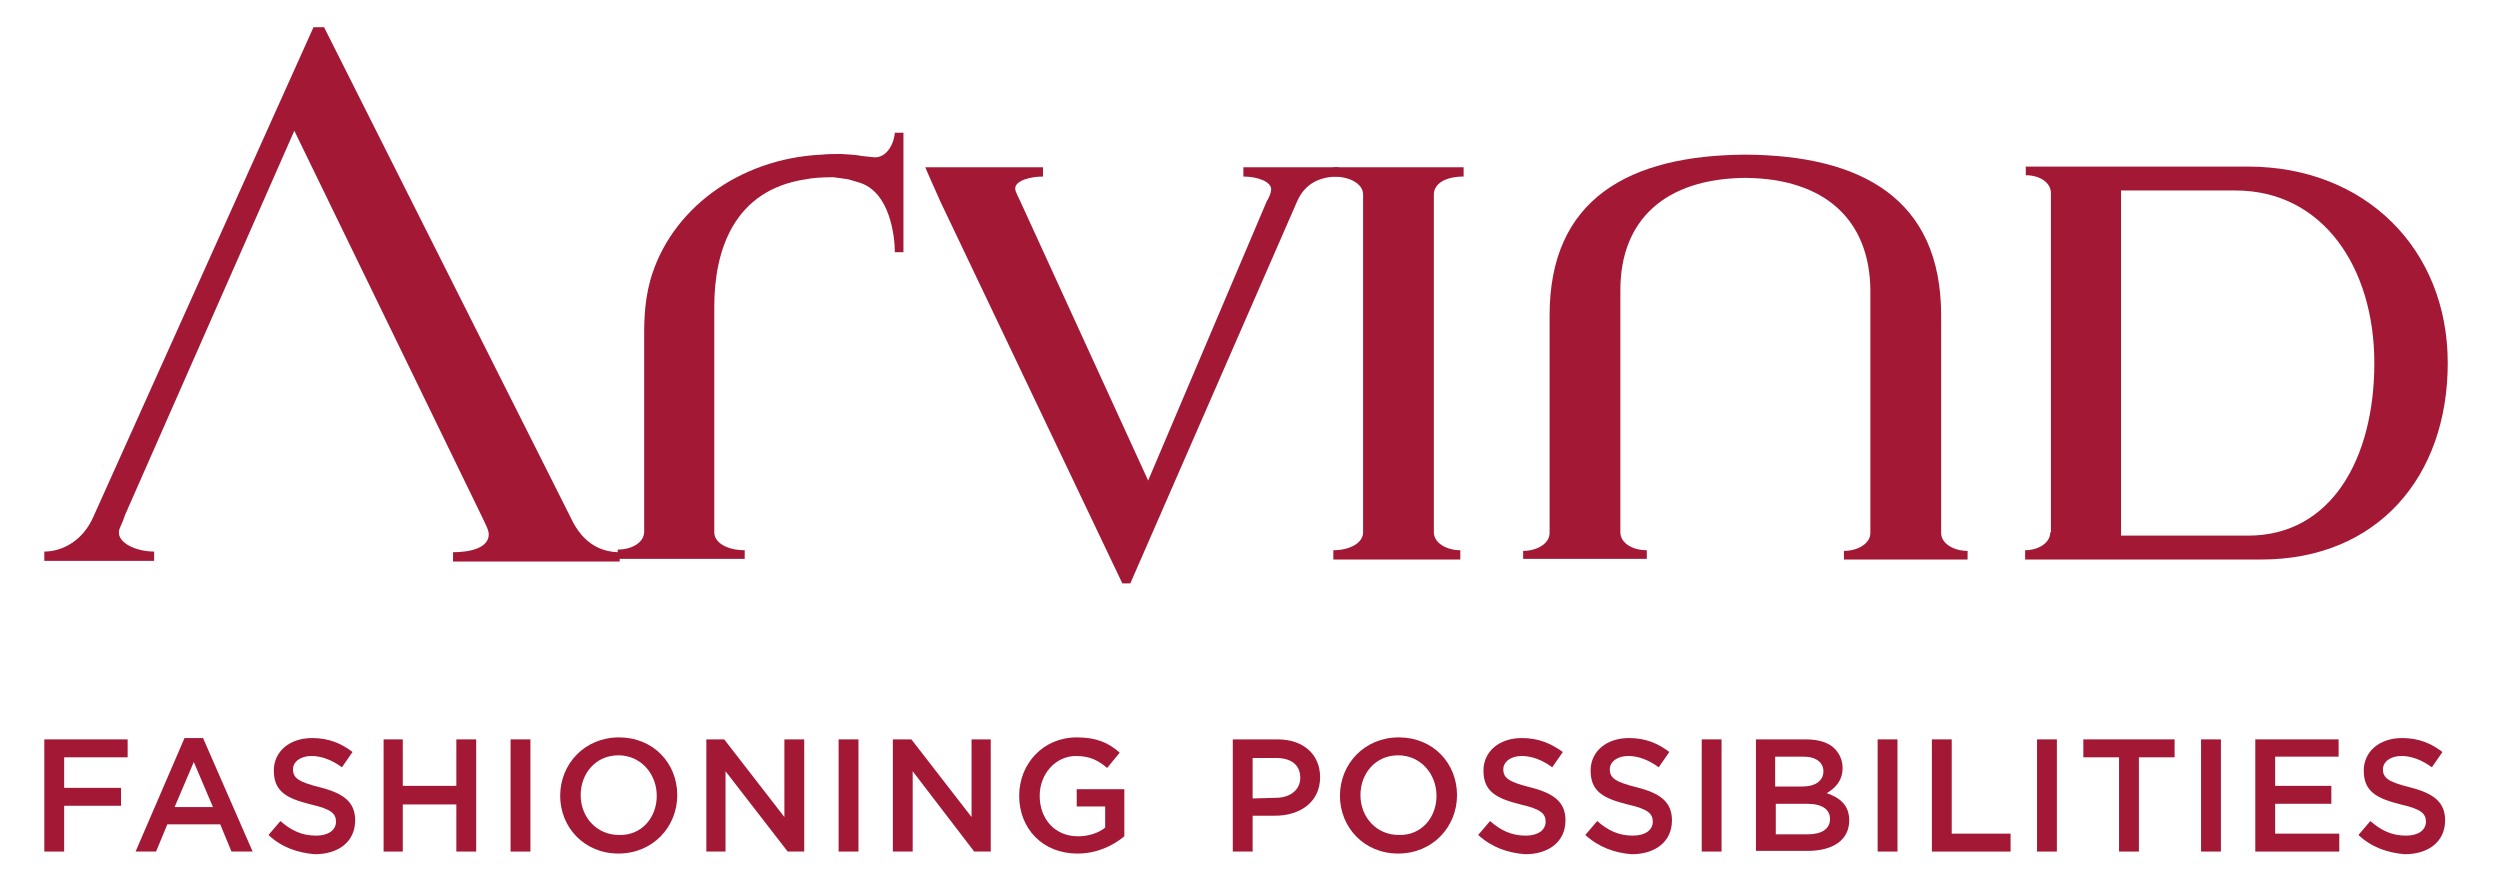
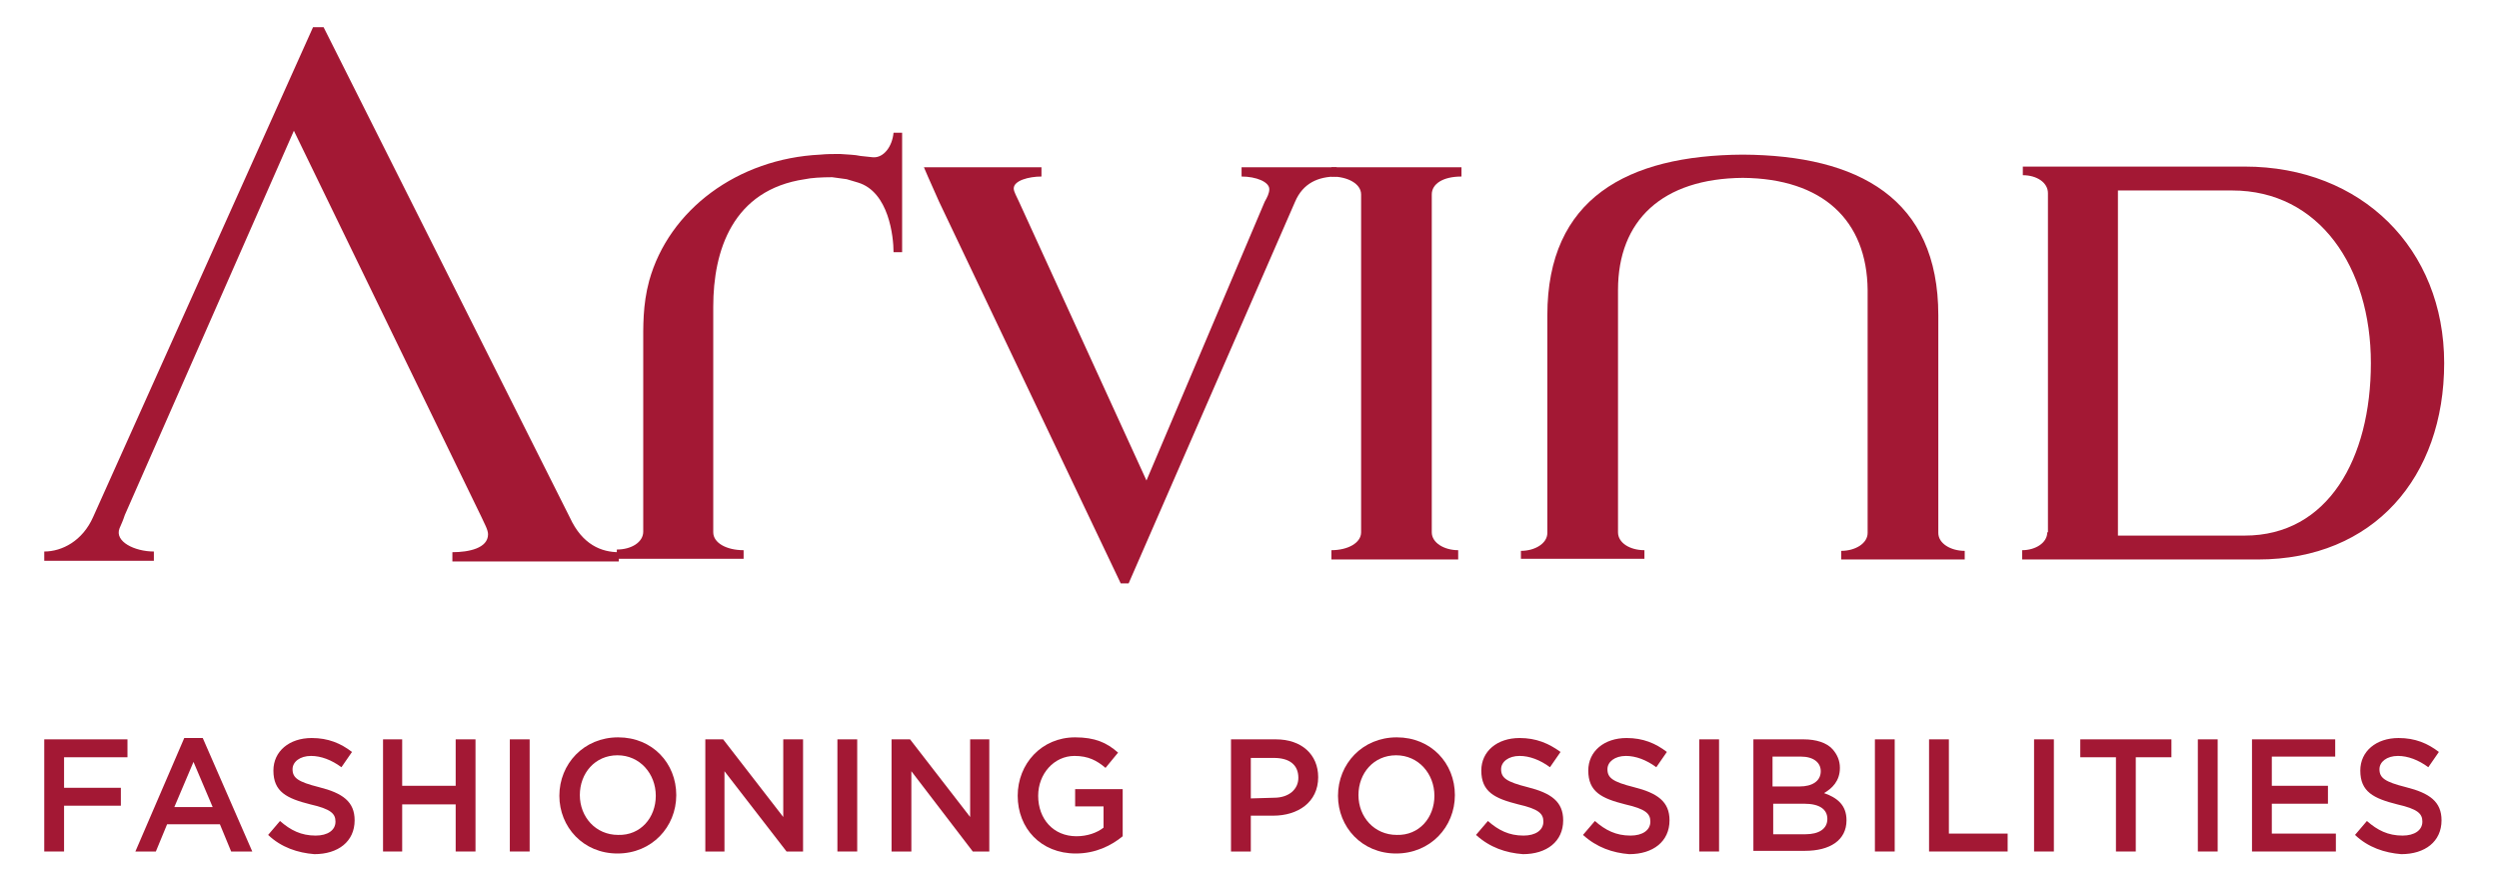
- <svg xmlns="http://www.w3.org/2000/svg" width="143" height="50" viewBox="0 0 143 50" fill="none">
-   <path d="M17.932 1.557L5.334 29.575C4.729 30.942 3.556 31.549 2.535 31.549V32.081H8.815V31.549C7.717 31.549 6.545 30.98 6.847 30.22C6.961 29.954 7.037 29.803 7.15 29.461L16.835 7.479L27.579 29.575C27.73 29.916 27.957 30.296 27.957 30.562C27.957 31.359 26.86 31.587 25.914 31.587V32.118H35.447V31.587C34.464 31.587 33.367 31.169 32.648 29.613L18.537 1.557H17.932Z" fill="#A31834" />
-   <path d="M64.653 33.371L74.186 11.541C74.64 10.478 75.51 10.099 76.569 10.099V9.567H71.122V10.099C71.954 10.099 72.71 10.402 72.71 10.82C72.71 11.048 72.597 11.276 72.446 11.541L65.674 27.487L58.373 11.541C58.259 11.276 58.07 10.972 58.07 10.782C58.07 10.326 58.94 10.099 59.659 10.099V9.567H52.925C52.925 9.567 53.228 10.289 53.795 11.541L64.199 33.371H64.653Z" fill="#A31834" />
-   <path d="M83.53 32.005V31.473C82.736 31.473 82.017 31.055 82.017 30.448V11.124C82.017 10.516 82.66 10.099 83.719 10.099V9.567H76.267V10.099C77.212 10.099 77.969 10.516 77.969 11.124V30.448C77.969 31.055 77.212 31.473 76.267 31.473V32.005H83.53Z" fill="#A31834" />
-   <path d="M121.323 10.896H127.868C132.861 10.896 135.812 15.3 135.812 20.767C135.812 26.234 133.353 30.638 128.587 30.638H121.323V10.896ZM117.275 30.448C117.275 31.055 116.594 31.473 115.838 31.473V32.005H129.343C135.964 32.005 140.011 27.297 140.011 20.767C140.011 14.237 135.283 9.529 128.587 9.529H115.875V10.023C116.67 10.023 117.313 10.44 117.313 11.048V30.448H117.275Z" fill="#A31834" />
-   <path d="M99.835 10.175C95.22 10.213 92.685 12.604 92.685 16.591V30.448C92.685 31.055 93.366 31.473 94.198 31.473V31.967H87.124V31.511C87.918 31.511 88.637 31.093 88.637 30.486V18.033C88.637 11.352 93.215 8.884 99.835 8.846C106.456 8.884 111.033 11.352 111.033 18.033V30.486C111.033 31.093 111.752 31.511 112.546 31.511V32.005H105.472V31.511C106.266 31.511 106.985 31.093 106.985 30.486V16.591C106.947 12.604 104.413 10.213 99.835 10.175Z" fill="#A31834" />
-   <path d="M36.847 19.818C36.847 18.679 36.809 17.464 37.188 16.059C38.323 11.997 42.257 9.074 46.986 8.846C47.364 8.808 47.705 8.808 48.121 8.808C48.575 8.846 48.953 8.846 49.294 8.922L50.012 8.998C50.618 9.036 51.109 8.39 51.185 7.593H51.677V14.427H51.185C51.185 13.553 50.92 10.972 49.142 10.44C48.915 10.364 48.726 10.326 48.499 10.251C48.234 10.213 47.969 10.175 47.667 10.137C47.062 10.137 46.456 10.175 46.116 10.251C41.954 10.858 40.857 14.351 40.857 17.54V30.448C40.857 31.055 41.614 31.473 42.597 31.473V31.967H35.334V31.435C36.166 31.435 36.847 31.017 36.847 30.41V19.818Z" fill="#A31834" />
-   <path d="M2.535 42.293H7.301V43.318H3.67V45.065H6.923V46.09H3.67V48.709H2.535V42.293Z" fill="#A31834" />
-   <path d="M12.182 46.166L11.085 43.584L9.987 46.166H12.182ZM10.555 42.217H11.614L14.451 48.709H13.241L12.598 47.153H9.571L8.928 48.709H7.755L10.555 42.217Z" fill="#A31834" />
-   <path d="M15.359 47.76L16.04 46.963C16.646 47.494 17.251 47.798 18.083 47.798C18.764 47.798 19.218 47.494 19.218 47.001C19.218 46.545 18.953 46.279 17.78 46.014C16.419 45.672 15.662 45.292 15.662 44.078C15.662 42.977 16.57 42.217 17.856 42.217C18.802 42.217 19.521 42.521 20.164 43.014L19.559 43.888C18.991 43.47 18.386 43.242 17.818 43.242C17.175 43.242 16.759 43.584 16.759 44.002C16.759 44.495 17.062 44.723 18.272 45.027C19.634 45.368 20.315 45.862 20.315 46.925C20.315 48.14 19.369 48.861 18.008 48.861C17.062 48.785 16.116 48.481 15.359 47.76Z" fill="#A31834" />
-   <path d="M134.904 47.76L135.585 46.963C136.191 47.494 136.796 47.798 137.628 47.798C138.309 47.798 138.763 47.494 138.763 47.001C138.763 46.545 138.498 46.279 137.325 46.014C135.964 45.672 135.207 45.292 135.207 44.078C135.207 42.977 136.115 42.217 137.401 42.217C138.347 42.217 139.066 42.521 139.709 43.014L139.104 43.888C138.536 43.47 137.931 43.242 137.363 43.242C136.72 43.242 136.304 43.584 136.304 44.002C136.304 44.495 136.607 44.723 137.817 45.027C139.179 45.368 139.86 45.862 139.86 46.925C139.86 48.14 138.914 48.861 137.552 48.861C136.607 48.785 135.661 48.481 134.904 47.76Z" fill="#A31834" />
-   <path d="M21.942 42.293H23.039V44.951H26.103V42.293H27.238V48.709H26.103V46.014H23.039V48.709H21.942V42.293Z" fill="#A31834" />
-   <path d="M30.34 42.293H29.205V48.709H30.34V42.293Z" fill="#A31834" />
-   <path d="M37.566 45.52C37.566 44.267 36.658 43.204 35.372 43.204C34.085 43.204 33.215 44.229 33.215 45.482C33.215 46.735 34.123 47.76 35.409 47.76C36.696 47.798 37.566 46.773 37.566 45.52ZM32.042 45.52C32.042 43.698 33.442 42.179 35.409 42.179C37.377 42.179 38.739 43.66 38.739 45.482C38.739 47.304 37.339 48.823 35.372 48.823C33.404 48.823 32.042 47.304 32.042 45.52Z" fill="#A31834" />
-   <path d="M40.403 42.293H41.425L44.867 46.735V42.293H46.002V48.709H45.056L41.5 44.115V48.709H40.403V42.293Z" fill="#A31834" />
-   <path d="M49.104 42.293H47.969V48.709H49.104V42.293Z" fill="#A31834" />
-   <path d="M51.072 42.293H52.131L55.573 46.735V42.293H56.67V48.709H55.725L52.206 44.115V48.709H51.072V42.293Z" fill="#A31834" />
-   <path d="M58.297 45.52C58.297 43.698 59.659 42.179 61.588 42.179C62.723 42.179 63.404 42.483 64.047 43.052L63.329 43.926C62.837 43.508 62.345 43.242 61.551 43.242C60.378 43.242 59.47 44.267 59.47 45.52C59.47 46.849 60.34 47.836 61.664 47.836C62.269 47.836 62.837 47.646 63.215 47.342V46.128H61.588V45.141H64.312V47.836C63.669 48.367 62.761 48.823 61.626 48.823C59.621 48.823 58.297 47.38 58.297 45.52Z" fill="#A31834" />
-   <path d="M72.975 45.634C73.846 45.634 74.375 45.141 74.375 44.495C74.375 43.736 73.846 43.356 72.975 43.356H71.651V45.672L72.975 45.634ZM70.554 42.293H73.089C74.564 42.293 75.51 43.166 75.51 44.457C75.51 45.9 74.337 46.659 72.938 46.659H71.651V48.709H70.516V42.293H70.554Z" fill="#A31834" />
-   <path d="M82.168 45.52C82.168 44.267 81.26 43.204 79.974 43.204C78.688 43.204 77.818 44.229 77.818 45.482C77.818 46.735 78.726 47.76 80.012 47.76C81.298 47.798 82.168 46.773 82.168 45.52ZM76.645 45.52C76.645 43.698 78.045 42.179 80.012 42.179C81.979 42.179 83.341 43.66 83.341 45.482C83.341 47.304 81.941 48.823 79.974 48.823C78.007 48.823 76.645 47.304 76.645 45.52Z" fill="#A31834" />
-   <path d="M84.552 47.76L85.233 46.963C85.838 47.494 86.443 47.798 87.275 47.798C87.956 47.798 88.41 47.494 88.41 47.001C88.41 46.545 88.145 46.279 86.973 46.014C85.611 45.672 84.854 45.292 84.854 44.078C84.854 42.977 85.762 42.217 87.048 42.217C87.994 42.217 88.713 42.521 89.394 43.014L88.788 43.888C88.221 43.47 87.616 43.242 87.048 43.242C86.405 43.242 85.989 43.584 85.989 44.002C85.989 44.495 86.292 44.723 87.502 45.027C88.864 45.368 89.545 45.862 89.545 46.925C89.545 48.14 88.599 48.861 87.237 48.861C86.254 48.785 85.346 48.481 84.552 47.76Z" fill="#A31834" />
-   <path d="M90.68 47.76L91.361 46.963C91.966 47.494 92.572 47.798 93.404 47.798C94.085 47.798 94.539 47.494 94.539 47.001C94.539 46.545 94.274 46.279 93.101 46.014C91.739 45.672 90.983 45.292 90.983 44.078C90.983 42.977 91.891 42.217 93.177 42.217C94.123 42.217 94.842 42.521 95.485 43.014L94.879 43.888C94.312 43.47 93.707 43.242 93.139 43.242C92.496 43.242 92.08 43.584 92.08 44.002C92.08 44.495 92.383 44.723 93.593 45.027C94.955 45.368 95.636 45.862 95.636 46.925C95.636 48.14 94.69 48.861 93.328 48.861C92.383 48.785 91.475 48.481 90.68 47.76Z" fill="#A31834" />
-   <path d="M98.473 42.293H97.338V48.709H98.473V42.293Z" fill="#A31834" />
-   <path d="M103.429 47.722C104.186 47.722 104.677 47.418 104.677 46.849C104.677 46.317 104.261 45.976 103.353 45.976H101.575V47.722H103.429ZM103.089 44.989C103.807 44.989 104.299 44.685 104.299 44.115C104.299 43.622 103.883 43.28 103.164 43.28H101.538V44.989H103.089ZM100.44 42.293H103.316C104.034 42.293 104.64 42.483 104.98 42.863C105.245 43.166 105.396 43.508 105.396 43.926C105.396 44.685 104.942 45.102 104.488 45.368C105.245 45.634 105.775 46.052 105.775 46.925C105.775 48.064 104.829 48.671 103.391 48.671H100.44V42.293Z" fill="#A31834" />
-   <path d="M108.536 42.293H107.401V48.709H108.536V42.293Z" fill="#A31834" />
-   <path d="M110.503 42.293H111.638V47.684H115.005V48.709H110.503V42.293Z" fill="#A31834" />
-   <path d="M117.653 42.293H116.519V48.709H117.653V42.293Z" fill="#A31834" />
-   <path d="M121.21 43.318H119.167V42.293H124.387V43.318H122.345V48.709H121.21V43.318Z" fill="#A31834" />
-   <path d="M127.036 42.293H125.901V48.709H127.036V42.293Z" fill="#A31834" />
-   <path d="M129.003 42.293H133.769V43.28H130.138V44.951H133.353V45.976H130.138V47.684H133.807V48.709H129.003V42.293Z" fill="#A31834" />
+ <svg xmlns="http://www.w3.org/2000/svg" width="145" height="51" viewBox="0 0 145 51" fill="none">
+   <path d="M18.163 1.578L5.403 29.986C4.79 31.372 3.602 31.988 2.567 31.988V32.527H8.928V31.988C7.817 31.988 6.629 31.411 6.936 30.641C7.051 30.371 7.127 30.217 7.242 29.871L17.052 7.583L27.935 29.986C28.088 30.333 28.318 30.718 28.318 30.987C28.318 31.796 27.207 32.027 26.249 32.027V32.566H35.905V32.027C34.909 32.027 33.797 31.603 33.069 30.025L18.776 1.578H18.163Z" fill="#A31834" />
+   <path d="M65.487 33.836L75.144 11.702C75.604 10.624 76.485 10.239 77.558 10.239V9.7H72.04V10.239C72.883 10.239 73.649 10.547 73.649 10.971C73.649 11.202 73.534 11.433 73.381 11.702L66.522 27.869L59.126 11.702C59.011 11.433 58.82 11.125 58.82 10.932C58.82 10.47 59.701 10.239 60.429 10.239V9.7H53.608C53.608 9.7 53.915 10.432 54.49 11.702L65.028 33.836H65.487Z" fill="#A31834" />
+   <path d="M84.609 32.45V31.911C83.804 31.911 83.076 31.488 83.076 30.872V11.279C83.076 10.663 83.727 10.239 84.8 10.239V9.7H77.251V10.239C78.209 10.239 78.976 10.663 78.976 11.279V30.872C78.976 31.488 78.209 31.911 77.251 31.911V32.45H84.609Z" fill="#A31834" />
+   <path d="M122.889 11.048H129.519C134.577 11.048 137.566 15.513 137.566 21.056C137.566 26.599 135.075 31.064 130.247 31.064H122.889V11.048ZM118.789 30.872C118.789 31.488 118.099 31.911 117.333 31.911V32.45H131.013C137.719 32.45 141.819 27.677 141.819 21.056C141.819 14.435 137.029 9.662 130.247 9.662H117.371V10.162C118.176 10.162 118.828 10.586 118.828 11.202V30.872H118.789Z" fill="#A31834" />
+   <path d="M101.124 10.316C96.449 10.355 93.882 12.78 93.882 16.822V30.872C93.882 31.488 94.572 31.911 95.415 31.911V32.412H88.249V31.95C89.053 31.95 89.782 31.526 89.782 30.91V18.285C89.782 11.51 94.418 9.007 101.124 8.969C107.83 9.007 112.467 11.51 112.467 18.285V30.91C112.467 31.526 113.195 31.95 113.999 31.95V32.45H106.834V31.95C107.638 31.95 108.366 31.526 108.366 30.91V16.822C108.328 12.78 105.761 10.355 101.124 10.316Z" fill="#A31834" />
+   <path d="M37.323 20.094C37.323 18.939 37.285 17.707 37.668 16.283C38.817 12.164 42.802 9.2 47.592 8.969C47.975 8.931 48.32 8.931 48.742 8.931C49.202 8.969 49.585 8.969 49.93 9.046L50.658 9.123C51.271 9.161 51.769 8.507 51.846 7.699H52.344V14.628H51.846C51.846 13.742 51.578 11.125 49.776 10.586C49.547 10.509 49.355 10.47 49.125 10.393C48.857 10.355 48.589 10.316 48.282 10.278C47.669 10.278 47.056 10.316 46.711 10.393C42.496 11.009 41.385 14.551 41.385 17.784V30.872C41.385 31.488 42.151 31.911 43.147 31.911V32.412H35.79V31.873C36.633 31.873 37.323 31.449 37.323 30.833V20.094Z" fill="#A31834" />
+   <path d="M2.567 42.882H7.396V43.921H3.717V45.692H7.012V46.731H3.717V49.387H2.567V42.882Z" fill="#A31834" />
+   <path d="M12.339 46.808L11.227 44.191L10.116 46.808H12.339ZM10.691 42.805H11.764L14.638 49.387H13.412L12.76 47.809H9.695L9.043 49.387H7.855L10.691 42.805Z" fill="#A31834" />
+   <path d="M15.558 48.425L16.247 47.617C16.86 48.156 17.474 48.464 18.317 48.464C19.006 48.464 19.466 48.156 19.466 47.655C19.466 47.193 19.198 46.924 18.01 46.654C16.631 46.308 15.864 45.923 15.864 44.691C15.864 43.575 16.784 42.805 18.087 42.805C19.045 42.805 19.773 43.113 20.424 43.613L19.811 44.499C19.236 44.075 18.623 43.844 18.048 43.844C17.397 43.844 16.975 44.191 16.975 44.614C16.975 45.115 17.282 45.346 18.508 45.654C19.888 46 20.577 46.5 20.577 47.578C20.577 48.81 19.619 49.541 18.24 49.541C17.282 49.464 16.324 49.156 15.558 48.425Z" fill="#A31834" />
+   <path d="M136.646 48.425L137.336 47.617C137.949 48.156 138.562 48.464 139.405 48.464C140.095 48.464 140.554 48.156 140.554 47.655C140.554 47.193 140.286 46.924 139.098 46.654C137.719 46.308 136.952 45.923 136.952 44.691C136.952 43.575 137.872 42.805 139.175 42.805C140.133 42.805 140.861 43.113 141.512 43.613L140.899 44.499C140.325 44.075 139.711 43.844 139.137 43.844C138.485 43.844 138.064 44.191 138.064 44.614C138.064 45.115 138.37 45.346 139.596 45.654C140.976 46 141.666 46.5 141.666 47.578C141.666 48.81 140.708 49.541 139.328 49.541C138.37 49.464 137.412 49.156 136.646 48.425Z" fill="#A31834" />
+   <path d="M22.225 42.882H23.336V45.576H26.44V42.882H27.59V49.387H26.44V46.654H23.336V49.387H22.225V42.882Z" fill="#A31834" />
+   <path d="M30.732 42.882H29.582V49.387H30.732V42.882Z" fill="#A31834" />
+   <path d="M38.051 46.154C38.051 44.883 37.131 43.806 35.828 43.806C34.526 43.806 33.644 44.845 33.644 46.115C33.644 47.386 34.564 48.425 35.867 48.425C37.169 48.463 38.051 47.424 38.051 46.154ZM32.456 46.154C32.456 44.306 33.874 42.766 35.867 42.766C37.859 42.766 39.239 44.268 39.239 46.115C39.239 47.963 37.821 49.503 35.828 49.503C33.836 49.503 32.456 47.963 32.456 46.154Z" fill="#A31834" />
+   <path d="M40.925 42.882H41.959L45.447 47.386V42.882H46.596V49.387H45.638L42.036 44.73V49.387H40.925V42.882Z" fill="#A31834" />
+   <path d="M49.738 42.882H48.589V49.387H49.738V42.882Z" fill="#A31834" />
+   <path d="M51.731 42.882H52.804L56.291 47.386V42.882H57.402V49.387H56.444L52.88 44.73V49.387H51.731V42.882Z" fill="#A31834" />
+   <path d="M59.05 46.154C59.05 44.306 60.429 42.766 62.383 42.766C63.533 42.766 64.223 43.074 64.874 43.652L64.146 44.537C63.648 44.114 63.15 43.844 62.345 43.844C61.157 43.844 60.238 44.883 60.238 46.154C60.238 47.501 61.119 48.502 62.46 48.502C63.073 48.502 63.648 48.309 64.031 48.002V46.77H62.383V45.769H65.142V48.502C64.491 49.041 63.571 49.503 62.422 49.503C60.391 49.503 59.05 48.04 59.05 46.154Z" fill="#A31834" />
+   <path d="M73.918 46.269C74.799 46.269 75.335 45.769 75.335 45.114C75.335 44.345 74.799 43.96 73.918 43.96H72.576V46.308L73.918 46.269ZM71.465 42.882H74.032C75.527 42.882 76.485 43.767 76.485 45.076C76.485 46.539 75.297 47.309 73.879 47.309H72.576V49.387H71.427V42.882H71.465Z" fill="#A31834" />
+   <path d="M83.229 46.154C83.229 44.883 82.309 43.806 81.007 43.806C79.704 43.806 78.822 44.845 78.822 46.115C78.822 47.386 79.742 48.425 81.045 48.425C82.348 48.463 83.229 47.424 83.229 46.154ZM77.635 46.154C77.635 44.306 79.052 42.766 81.045 42.766C83.037 42.766 84.417 44.268 84.417 46.115C84.417 47.963 82.999 49.503 81.007 49.503C79.014 49.503 77.635 47.963 77.635 46.154Z" fill="#A31834" />
+   <path d="M85.643 48.425L86.333 47.617C86.946 48.156 87.559 48.464 88.402 48.464C89.092 48.464 89.552 48.156 89.552 47.655C89.552 47.193 89.284 46.924 88.096 46.654C86.716 46.308 85.95 45.923 85.95 44.691C85.95 43.575 86.869 42.805 88.172 42.805C89.13 42.805 89.858 43.113 90.548 43.613L89.935 44.499C89.36 44.075 88.747 43.844 88.172 43.844C87.521 43.844 87.099 44.191 87.099 44.614C87.099 45.115 87.406 45.346 88.632 45.654C90.012 46 90.701 46.5 90.701 47.578C90.701 48.81 89.743 49.541 88.364 49.541C87.368 49.464 86.448 49.156 85.643 48.425Z" fill="#A31834" />
+   <path d="M91.851 48.425L92.541 47.617C93.154 48.156 93.767 48.464 94.61 48.464C95.299 48.464 95.759 48.156 95.759 47.655C95.759 47.193 95.491 46.924 94.303 46.654C92.924 46.308 92.157 45.923 92.157 44.691C92.157 43.575 93.077 42.805 94.38 42.805C95.338 42.805 96.066 43.113 96.717 43.613L96.104 44.499C95.529 44.075 94.916 43.844 94.342 43.844C93.69 43.844 93.269 44.191 93.269 44.614C93.269 45.115 93.575 45.346 94.801 45.654C96.181 46 96.871 46.5 96.871 47.578C96.871 48.81 95.913 49.541 94.533 49.541C93.575 49.464 92.656 49.156 91.851 48.425Z" fill="#A31834" />
+   <path d="M99.745 42.882H98.595V49.387H99.745V42.882Z" fill="#A31834" />
+   <path d="M104.764 48.386C105.531 48.386 106.029 48.078 106.029 47.501C106.029 46.962 105.607 46.616 104.688 46.616H102.887V48.386H104.764ZM104.42 45.615C105.148 45.615 105.646 45.307 105.646 44.73C105.646 44.229 105.224 43.883 104.496 43.883H102.848V45.615H104.42ZM101.737 42.882H104.649C105.377 42.882 105.991 43.074 106.335 43.459C106.604 43.767 106.757 44.114 106.757 44.537C106.757 45.307 106.297 45.73 105.837 46C106.604 46.269 107.14 46.693 107.14 47.578C107.14 48.733 106.182 49.349 104.726 49.349H101.737V42.882Z" fill="#A31834" />
+   <path d="M109.937 42.882H108.788V49.387H109.937V42.882Z" fill="#A31834" />
+   <path d="M111.93 42.882H113.08V48.348H116.49V49.387H111.93V42.882Z" fill="#A31834" />
+   <path d="M119.172 42.882H118.023V49.387H119.172V42.882Z" fill="#A31834" />
+   <path d="M122.774 43.921H120.705V42.882H125.993V43.921H123.924V49.387H122.774V43.921Z" fill="#A31834" />
+   <path d="M128.676 42.882H127.526V49.387H128.676V42.882Z" fill="#A31834" />
+   <path d="M130.668 42.882H135.496V43.883H131.818V45.576H135.075V46.616H131.818V48.348H135.535V49.387H130.668V42.882Z" fill="#A31834" />
</svg>
